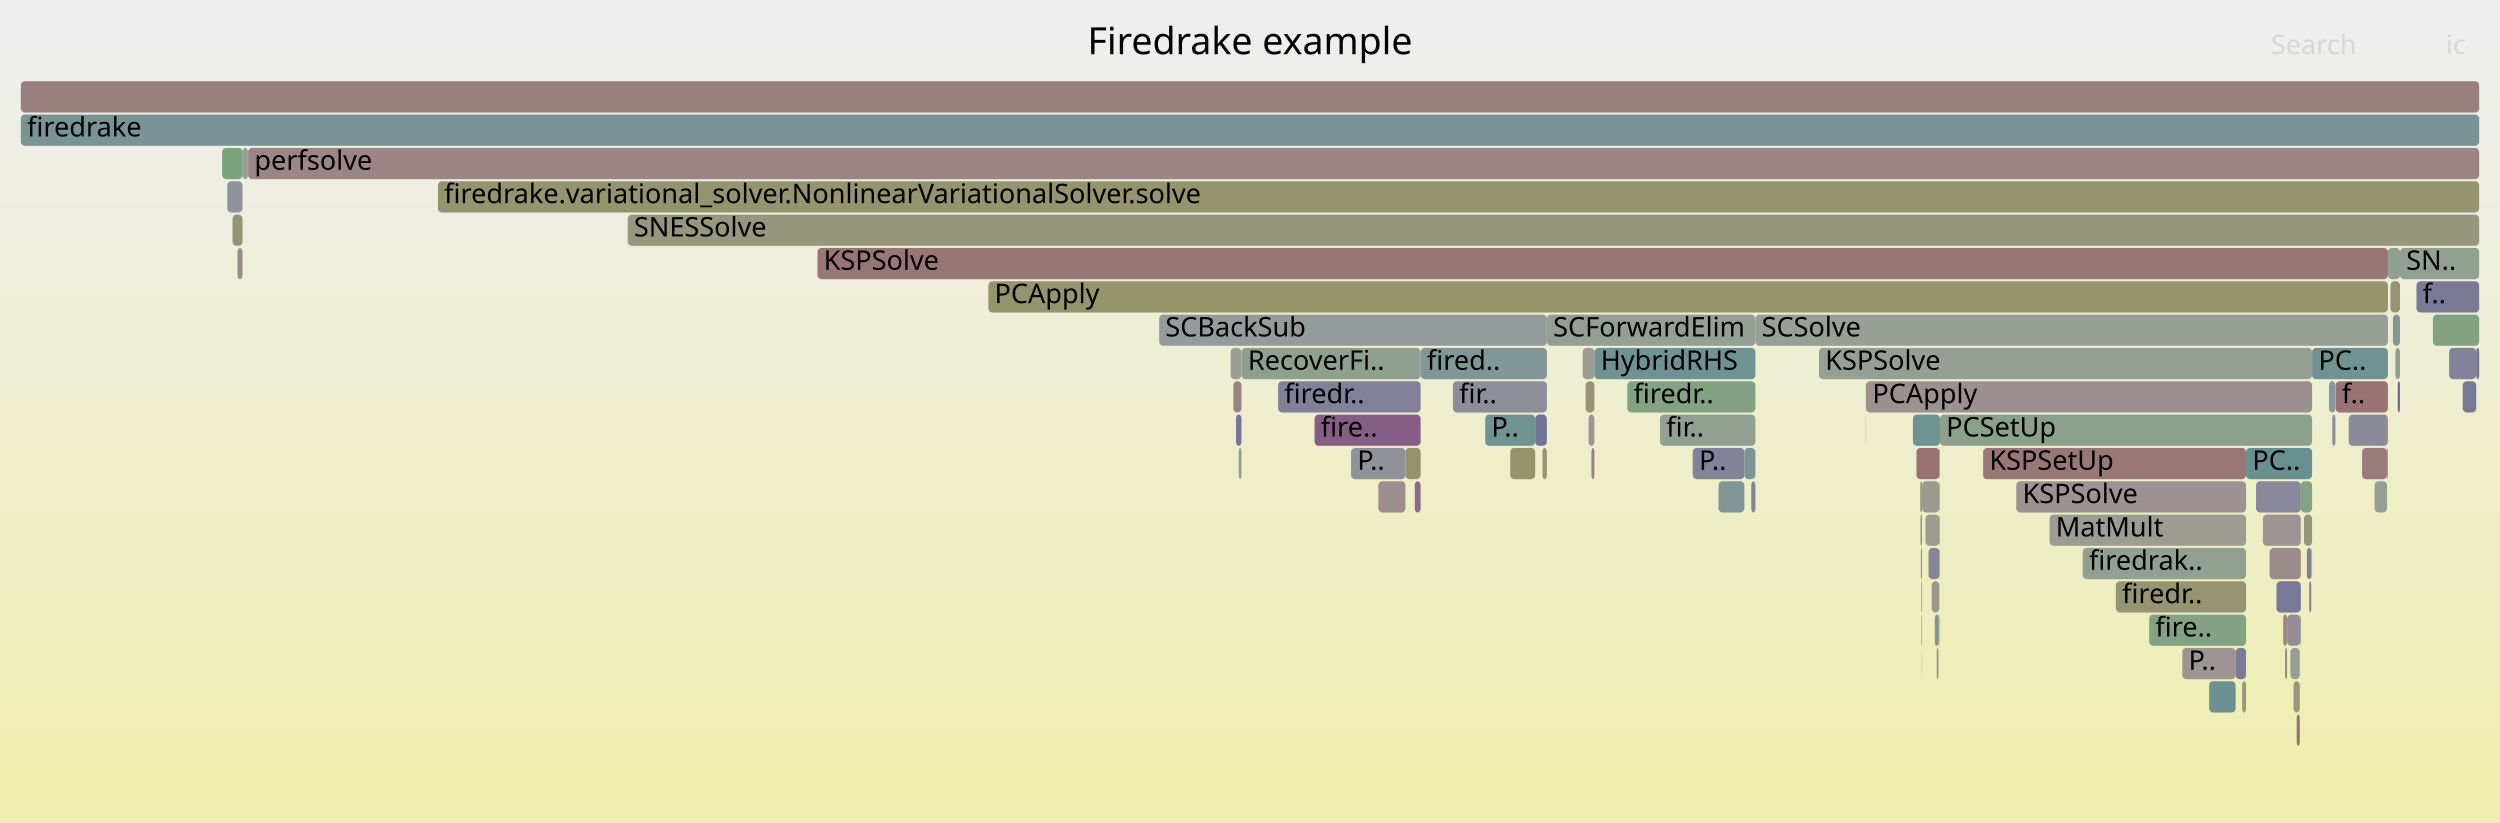
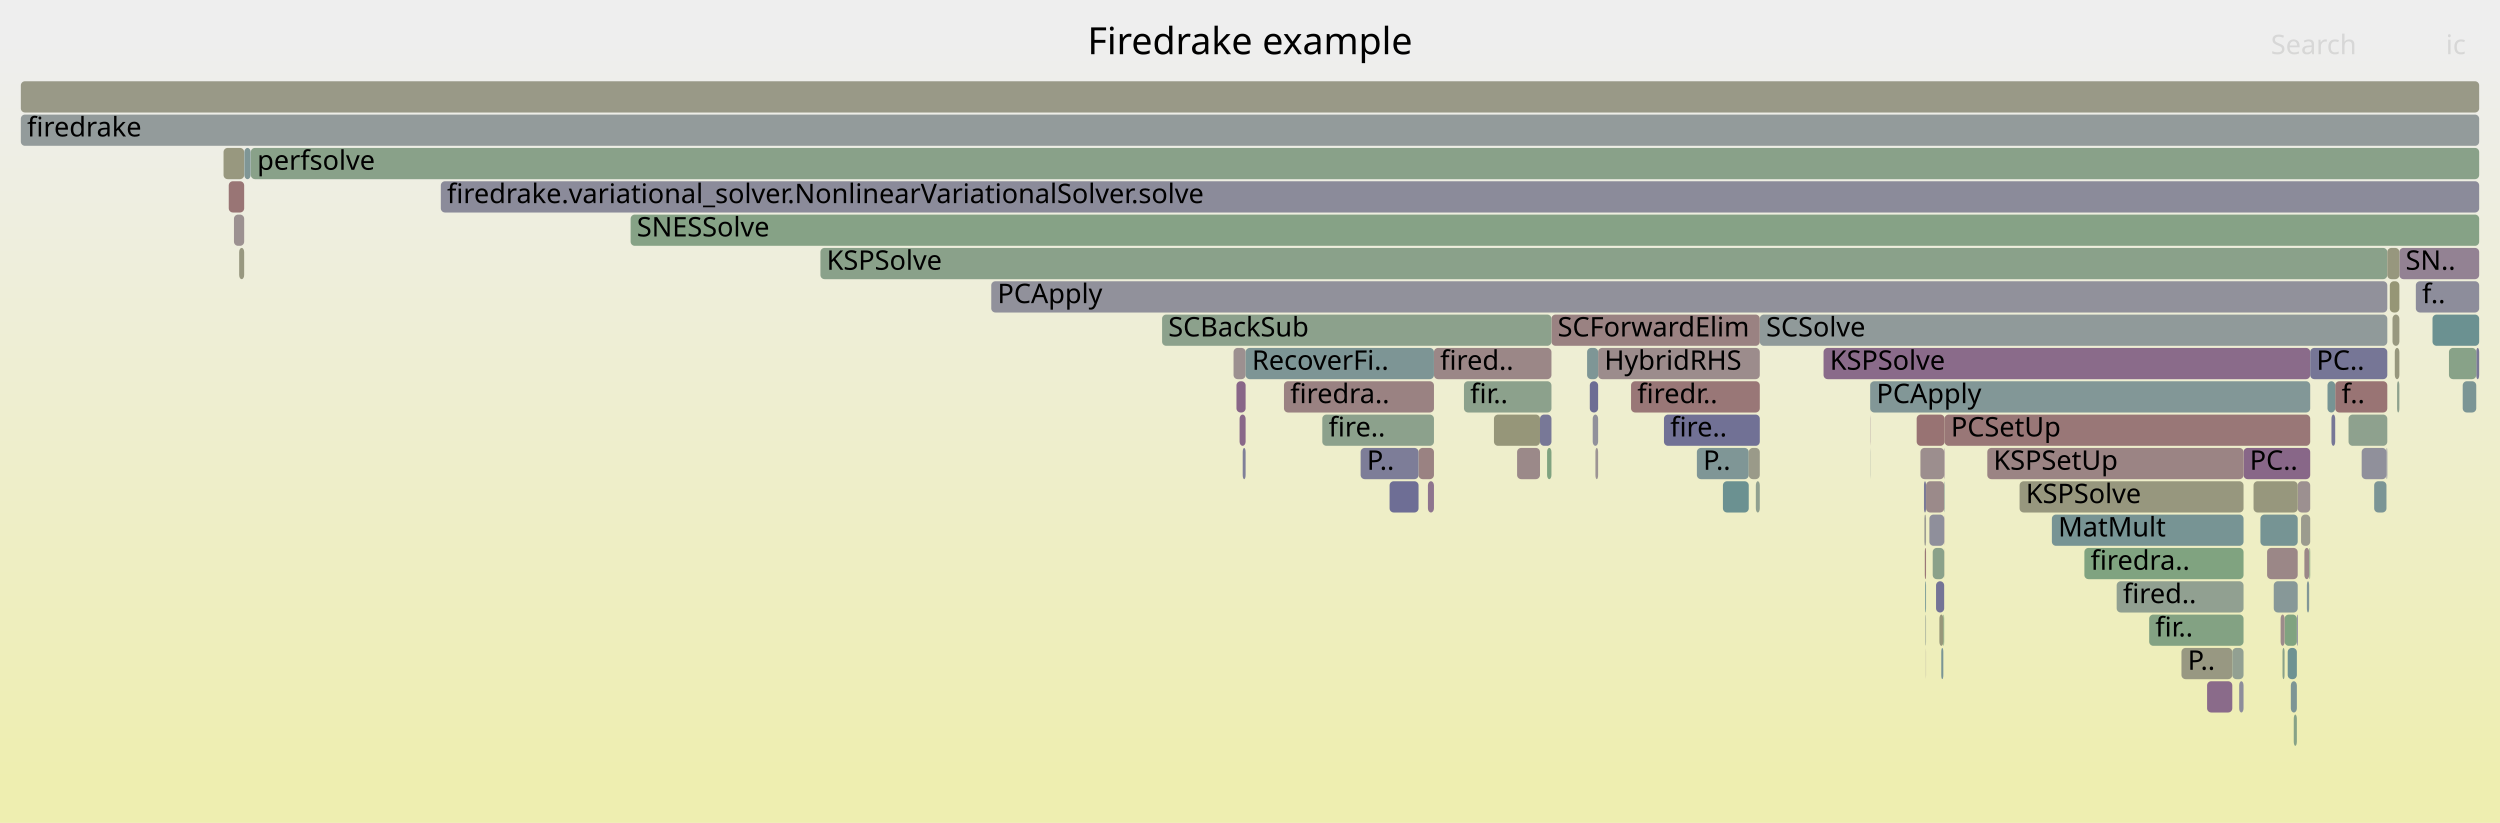
<svg xmlns="http://www.w3.org/2000/svg" version="1.1" width="1200" height="395" viewBox="0 0 1200 395">
  <defs>
    <linearGradient id="background" y1="0" y2="1" x1="0" x2="0">
      <stop stop-color="#eeeeee" offset="5%" />
      <stop stop-color="#eeeeb0" offset="95%" />
    </linearGradient>
  </defs>
  <style type="text/css">
	text { font-family:Verdana; font-size:13px; fill:rgb(0,0,0); }
	#search, #ignorecase { opacity:0.1; cursor:pointer; }
	#search:hover, #search.show, #ignorecase:hover, #ignorecase.show { opacity:1; }
	#subtitle { text-anchor:middle; font-color:rgb(160,160,160); }
	#title { text-anchor:middle; font-size:18px}
	#unzoom { cursor:pointer; }
	#frames &gt; *:hover { stroke:black; stroke-width:0.5; cursor:pointer; }
	.hide { display:none; }
	.parent { opacity:0.5; }
</style>
  <rect x="0.0" y="0" width="1200.0" height="395.0" fill="url(#background)" />
  <text id="title" x="600.00" y="26">Firedrake example</text>
  <text id="details" x="10.00" y="377"> </text>
  <text id="unzoom" x="10.00" y="26" class="hide">Reset Zoom</text>
  <text id="search" x="1090.00" y="26">Search</text>
  <text id="ignorecase" x="1174.00" y="26">ic</text>
  <text id="matched" x="1090.00" y="377"> </text>
  <g id="frames">
    <g>
-       <rect x="648.5" y="215" width="26.1" height="15.0" fill="rgb(145.363,145.363,155.554)" rx="2" ry="2" />
-       <text x="651.50" y="225.5">P..</text>
-     </g>
-     <g>
-       <rect x="1133.8" y="215" width="12.0" height="15.0" fill="rgb(153.419,122.882,122.882)" rx="2" ry="2" />
-       <text x="1136.83" y="225.5" />
-     </g>
-     <g>
-       <rect x="111.6" y="103" width="4.8" height="15.0" fill="rgb(149.14,149.14,115.061)" rx="2" ry="2" />
-       <text x="114.57" y="113.5" />
-     </g>
-     <g>
-       <rect x="931.0" y="263" width="0.2" height="15.0" fill="rgb(130.187,130.187,152.617)" rx="2" ry="2" />
-       <text x="934.04" y="273.5" />
-     </g>
-     <g>
-       <rect x="1175.6" y="167" width="13.0" height="15.0" fill="rgb(129.818,129.818,152.545)" rx="2" ry="2" />
-       <text x="1178.63" y="177.5" />
-     </g>
-     <g>
-       <rect x="922.0" y="263" width="0.6" height="15.0" fill="rgb(127.692,162.934,127.692)" rx="2" ry="2" />
-       <text x="924.99" y="273.5" />
-     </g>
-     <g>
-       <rect x="595.9" y="167" width="86.0" height="15.0" fill="rgb(142.186,160.574,142.186)" rx="2" ry="2" />
-       <text x="598.95" y="177.5">RecoverFi..</text>
-     </g>
-     <g>
-       <rect x="895.6" y="183" width="0.1" height="15.0" fill="rgb(152.005,152.005,128.95)" rx="2" ry="2" />
-       <text x="898.59" y="193.5" />
-     </g>
-     <g>
-       <rect x="1060.4" y="327" width="12.7" height="15.0" fill="rgb(106.909,144.754,144.754)" rx="2" ry="2" />
-       <text x="1063.36" y="337.5" />
-     </g>
-     <g>
-       <rect x="1146.2" y="119" width="5.8" height="15.0" fill="rgb(143.949,160.287,143.949)" rx="2" ry="2" />
-       <text x="1149.21" y="129.5" />
-     </g>
-     <g>
-       <rect x="106.6" y="71" width="9.9" height="15.0" fill="rgb(123.607,163.599,123.607)" rx="2" ry="2" />
-       <text x="109.58" y="81.5" />
-     </g>
-     <g>
-       <rect x="1047.5" y="311" width="25.6" height="15.0" fill="rgb(156.718,148.172,148.172)" rx="2" ry="2" />
-       <text x="1050.50" y="321.5">P..</text>
-     </g>
-     <g>
-       <rect x="918.2" y="199" width="13.0" height="15.0" fill="rgb(110.92,145.794,145.794)" rx="2" ry="2" />
-       <text x="921.20" y="209.5" />
-     </g>
-     <g>
-       <rect x="697.4" y="183" width="45.1" height="15.0" fill="rgb(141.705,141.705,154.846)" rx="2" ry="2" />
-       <text x="700.40" y="193.5">fir..</text>
-     </g>
-     <g>
-       <rect x="1188.6" y="167" width="1.4" height="15.0" fill="rgb(114.812,114.812,149.641)" rx="2" ry="2" />
+       <rect x="933.3" y="263" width="0.1" height="15.0" fill="rgb(153.209,153.209,134.784)" rx="2" ry="2" />
+       <text x="936.31" y="273.5" />
+     </g>
+     <g>
+       <rect x="595.0" y="199" width="2.9" height="15.0" fill="rgb(136.877,103.872,136.877)" rx="2" ry="2" />
+       <text x="598.01" y="209.5" />
+     </g>
+     <g>
+       <rect x="767.1" y="167" width="77.6" height="15.0" fill="rgb(155.642,139.922,139.922)" rx="2" ry="2" />
+       <text x="770.10" y="177.5">HybridRHS</text>
+     </g>
+     <g>
+       <rect x="114.8" y="119" width="2.4" height="15.0" fill="rgb(151.748,151.748,127.704)" rx="2" ry="2" />
+       <text x="117.79" y="129.5" />
+     </g>
+     <g>
+       <rect x="393.8" y="119" width="752.1" height="15.0" fill="rgb(138.114,161.237,138.114)" rx="2" ry="2" />
+       <text x="396.79" y="129.5">KSPSolve</text>
+     </g>
+     <g>
+       <rect x="765.8" y="215" width="1.3" height="15.0" fill="rgb(156.712,148.126,148.126)" rx="2" ry="2" />
+       <text x="768.78" y="225.5" />
+     </g>
+     <g>
+       <rect x="1106.1" y="263" width="2.3" height="15.0" fill="rgb(155.134,136.025,136.025)" rx="2" ry="2" />
+       <text x="1109.13" y="273.5" />
+     </g>
+     <g>
+       <rect x="1096.6" y="295" width="5.9" height="15.0" fill="rgb(127.782,162.919,127.782)" rx="2" ry="2" />
+       <text x="1099.60" y="305.5" />
+     </g>
+     <g>
+       <rect x="1076.9" y="215" width="32.0" height="15.0" fill="rgb(136.353,102.531,136.353)" rx="2" ry="2" />
+       <text x="1079.86" y="225.5">PC..</text>
+     </g>
+     <g>
+       <rect x="933.4" y="199" width="175.5" height="15.0" fill="rgb(152.928,119.115,119.115)" rx="2" ry="2" />
+       <text x="936.44" y="209.5">PCSetUp</text>
+     </g>
+     <g>
+       <rect x="1151.7" y="119" width="38.3" height="15.0" fill="rgb(146.889,129.527,146.889)" rx="2" ry="2" />
+       <text x="1154.68" y="129.5">SN..</text>
+     </g>
+     <g>
+       <rect x="897.6" y="199" width="0.1" height="15.0" fill="rgb(136.748,103.541,136.748)" rx="2" ry="2" />
+       <text x="900.59" y="209.5" />
+     </g>
+     <g>
+       <rect x="897.6" y="183" width="0.1" height="15.0" fill="rgb(130.127,162.537,130.127)" rx="2" ry="2" />
+       <text x="900.57" y="193.5" />
+     </g>
+     <g>
+       <rect x="592.1" y="167" width="5.8" height="15.0" fill="rgb(156.208,144.263,144.263)" rx="2" ry="2" />
+       <text x="595.06" y="177.5" />
+     </g>
+     <g>
+       <rect x="842.8" y="231" width="1.9" height="15.0" fill="rgb(144.144,160.256,144.144)" rx="2" ry="2" />
+       <text x="845.79" y="241.5" />
+     </g>
+     <g>
+       <rect x="1102.5" y="295" width="0.4" height="15.0" fill="rgb(120.43,120.43,150.728)" rx="2" ry="2" />
+       <text x="1105.53" y="305.5" />
+     </g>
+     <g>
+       <rect x="1148.4" y="151" width="3.3" height="15.0" fill="rgb(151.567,151.567,126.823)" rx="2" ry="2" />
+       <text x="1151.36" y="161.5" />
+     </g>
+     <g>
+       <rect x="933.3" y="247" width="0.1" height="15.0" fill="rgb(138.048,106.872,138.048)" rx="2" ry="2" />
+       <text x="936.28" y="257.5" />
+     </g>
+     <g>
+       <rect x="924.1" y="279" width="0.4" height="15.0" fill="rgb(109.192,145.346,145.346)" rx="2" ry="2" />
+       <text x="927.05" y="289.5" />
+     </g>
+     <g>
+       <rect x="596.5" y="215" width="1.4" height="15.0" fill="rgb(126.572,126.572,151.917)" rx="2" ry="2" />
+       <text x="599.48" y="225.5" />
+     </g>
+     <g>
+       <rect x="1031.6" y="295" width="45.3" height="15.0" fill="rgb(131.175,162.367,131.175)" rx="2" ry="2" />
+       <text x="1034.56" y="305.5">fir..</text>
+     </g>
+     <g>
+       <rect x="1159.6" y="135" width="30.4" height="15.0" fill="rgb(141.235,141.235,154.755)" rx="2" ry="2" />
+       <text x="1162.62" y="145.5">f..</text>
+     </g>
+     <g>
+       <rect x="875.3" y="167" width="233.6" height="15.0" fill="rgb(137.935,106.583,137.935)" rx="2" ry="2" />
+       <text x="878.30" y="177.5">KSPSolve</text>
+     </g>
+     <g>
+       <rect x="634.7" y="199" width="53.6" height="15.0" fill="rgb(140.347,160.874,140.347)" rx="2" ry="2" />
+       <text x="637.72" y="209.5">fire..</text>
+     </g>
+     <g>
+       <rect x="211.6" y="87" width="978.4" height="15.0" fill="rgb(138.942,138.942,154.311)" rx="2" ry="2" />
+       <text x="214.56" y="97.5">firedrake.variational_solver.NonlinearVariationalSolver.solve</text>
+     </g>
+     <g>
+       <rect x="932.8" y="295" width="0.4" height="15.0" fill="rgb(124.105,163.518,124.105)" rx="2" ry="2" />
+       <text x="935.80" y="305.5" />
+     </g>
+     <g>
+       <rect x="827.0" y="231" width="12.4" height="15.0" fill="rgb(106.855,144.74,144.74)" rx="2" ry="2" />
+       <text x="830.00" y="241.5" />
+     </g>
+     <g>
+       <rect x="1108.9" y="167" width="37.0" height="15.0" fill="rgb(118.473,118.473,150.35)" rx="2" ry="2" />
+       <text x="1111.90" y="177.5">PC..</text>
+     </g>
+     <g>
+       <rect x="1000.5" y="263" width="76.4" height="15.0" fill="rgb(127.639,162.942,127.639)" rx="2" ry="2" />
+       <text x="1003.48" y="273.5">firedra..</text>
+     </g>
+     <g>
+       <rect x="717.1" y="199" width="22.1" height="15.0" fill="rgb(150.336,150.336,120.861)" rx="2" ry="2" />
+       <text x="720.12" y="209.5" />
+     </g>
+     <g>
+       <rect x="923.5" y="231" width="1.0" height="15.0" fill="rgb(121.821,121.821,150.998)" rx="2" ry="2" />
+       <text x="926.55" y="241.5" />
+     </g>
+     <g>
+       <rect x="1145.9" y="119" width="5.8" height="15.0" fill="rgb(151.359,151.359,125.817)" rx="2" ry="2" />
+       <text x="1148.95" y="129.5" />
+     </g>
+     <g>
+       <rect x="744.7" y="151" width="100.0" height="15.0" fill="rgb(154.369,130.16,130.16)" rx="2" ry="2" />
+       <text x="747.65" y="161.5">SCForwardElim</text>
+     </g>
+     <g>
+       <rect x="926.1" y="247" width="7.1" height="15.0" fill="rgb(142.855,142.855,155.069)" rx="2" ry="2" />
+       <text x="929.15" y="257.5" />
+     </g>
+     <g>
+       <rect x="112.3" y="103" width="4.9" height="15.0" fill="rgb(156.259,144.656,144.656)" rx="2" ry="2" />
+       <text x="115.33" y="113.5" />
+     </g>
+     <g>
+       <rect x="929.3" y="279" width="3.9" height="15.0" fill="rgb(116.351,116.351,149.939)" rx="2" ry="2" />
+       <text x="932.31" y="289.5" />
+     </g>
+     <g>
+       <rect x="120.4" y="71" width="1069.6" height="15.0" fill="rgb(136.654,161.475,136.654)" rx="2" ry="2" />
+       <text x="123.45" y="81.5">perfsolve</text>
+     </g>
+     <g>
+       <rect x="667.0" y="231" width="13.9" height="15.0" fill="rgb(109.622,109.622,148.637)" rx="2" ry="2" />
+       <text x="670.03" y="241.5" />
+     </g>
+     <g>
+       <rect x="1059.4" y="327" width="12.1" height="15.0" fill="rgb(138.074,106.94,138.074)" rx="2" ry="2" />
+       <text x="1062.38" y="337.5" />
+     </g>
+     <g>
+       <rect x="1099.6" y="327" width="2.9" height="15.0" fill="rgb(124.538,149.325,149.325)" rx="2" ry="2" />
+       <text x="1102.57" y="337.5" />
+     </g>
+     <g>
+       <rect x="984.9" y="247" width="92.0" height="15.0" fill="rgb(118.941,147.874,147.874)" rx="2" ry="2" />
+       <text x="987.94" y="257.5">MatMult</text>
+     </g>
+     <g>
+       <rect x="1102.9" y="231" width="6.0" height="15.0" fill="rgb(156.128,143.647,143.647)" rx="2" ry="2" />
+       <text x="1105.90" y="241.5" />
+     </g>
+     <g>
+       <rect x="1047.1" y="311" width="24.4" height="15.0" fill="rgb(152.252,152.252,130.144)" rx="2" ry="2" />
+       <text x="1050.09" y="321.5">P..</text>
+     </g>
+     <g>
+       <rect x="931.8" y="311" width="1.0" height="15.0" fill="rgb(122.22,148.724,148.724)" rx="2" ry="2" />
+       <text x="934.85" y="321.5" />
+     </g>
+     <g>
+       <rect x="1016.0" y="279" width="60.9" height="15.0" fill="rgb(145.1,160.1,145.1)" rx="2" ry="2" />
+       <text x="1019.02" y="289.5">fired..</text>
+     </g>
+     <g>
+       <rect x="1074.8" y="327" width="2.1" height="15.0" fill="rgb(140.897,140.897,154.69)" rx="2" ry="2" />
+       <text x="1077.83" y="337.5" />
+     </g>
+     <g>
+       <rect x="1119.1" y="199" width="1.8" height="15.0" fill="rgb(118.584,118.584,150.371)" rx="2" ry="2" />
+       <text x="1122.05" y="209.5" />
+     </g>
+     <g>
+       <rect x="10.0" y="39" width="1180.0" height="15.0" fill="rgb(153.296,153.296,135.206)" rx="2" ry="2" />
+       <text x="13.00" y="49.5" />
+     </g>
+     <g>
+       <rect x="1081.7" y="231" width="21.2" height="15.0" fill="rgb(151.102,151.102,124.571)" rx="2" ry="2" />
+       <text x="1084.73" y="241.5" />
+     </g>
+     <g>
+       <rect x="1139.6" y="231" width="5.9" height="15.0" fill="rgb(122.62,148.828,148.828)" rx="2" ry="2" />
+       <text x="1142.57" y="241.5" />
+     </g>
+     <g>
+       <rect x="923.9" y="263" width="0.6" height="15.0" fill="rgb(152.94,119.206,119.206)" rx="2" ry="2" />
+       <text x="926.89" y="273.5" />
+     </g>
+     <g>
+       <rect x="728.2" y="215" width="11.0" height="15.0" fill="rgb(155.293,137.25,137.25)" rx="2" ry="2" />
+       <text x="731.16" y="225.5" />
+     </g>
+     <g>
+       <rect x="302.7" y="103" width="887.3" height="15.0" fill="rgb(134.07,161.896,134.07)" rx="2" ry="2" />
+       <text x="305.68" y="113.5">SNESSolve</text>
+     </g>
+     <g>
+       <rect x="742.6" y="215" width="2.1" height="15.0" fill="rgb(127.616,162.946,127.616)" rx="2" ry="2" />
+       <text x="745.57" y="225.5" />
+     </g>
+     <g>
+       <rect x="1108.5" y="263" width="0.4" height="15.0" fill="rgb(129.999,162.558,129.999)" rx="2" ry="2" />
+       <text x="1111.51" y="273.5" />
+     </g>
+     <g>
+       <rect x="924.2" y="295" width="0.3" height="15.0" fill="rgb(147.909,159.643,147.909)" rx="2" ry="2" />
+       <text x="927.22" y="305.5" />
+     </g>
+     <g>
+       <rect x="897.7" y="183" width="211.2" height="15.0" fill="rgb(130.177,150.787,150.787)" rx="2" ry="2" />
+       <text x="900.72" y="193.5">PCApply</text>
+     </g>
+     <g>
+       <rect x="1120.9" y="183" width="25.0" height="15.0" fill="rgb(152.505,115.873,115.873)" rx="2" ry="2" />
+       <text x="1123.95" y="193.5">f..</text>
+     </g>
+     <g>
+       <rect x="969.4" y="231" width="107.5" height="15.0" fill="rgb(151.354,151.354,125.794)" rx="2" ry="2" />
+       <text x="972.40" y="241.5">KSPSolve</text>
+     </g>
+     <g>
+       <rect x="933.2" y="215" width="0.2" height="15.0" fill="rgb(142.063,117.16,142.063)" rx="2" ry="2" />
+       <text x="936.21" y="225.5" />
+     </g>
+     <g>
+       <rect x="1104.5" y="247" width="4.4" height="15.0" fill="rgb(154.672,154.672,141.87)" rx="2" ry="2" />
+       <text x="1107.52" y="257.5" />
+     </g>
+     <g>
+       <rect x="616.3" y="183" width="72.0" height="15.0" fill="rgb(154.371,130.178,130.178)" rx="2" ry="2" />
+       <text x="619.33" y="193.5">firedra..</text>
+     </g>
+     <g>
+       <rect x="680.9" y="215" width="7.4" height="15.0" fill="rgb(154.367,130.15,130.15)" rx="2" ry="2" />
+       <text x="683.92" y="225.5" />
+     </g>
+     <g>
+       <rect x="930.9" y="295" width="1.9" height="15.0" fill="rgb(150.63,150.63,122.285)" rx="2" ry="2" />
+       <text x="933.89" y="305.5" />
+     </g>
+     <g>
+       <rect x="927.7" y="263" width="5.5" height="15.0" fill="rgb(137.587,161.323,137.587)" rx="2" ry="2" />
+       <text x="930.73" y="273.5" />
+     </g>
+     <g>
+       <rect x="764.5" y="199" width="2.6" height="15.0" fill="rgb(144.905,144.905,155.465)" rx="2" ry="2" />
+       <text x="767.46" y="209.5" />
+     </g>
+     <g>
+       <rect x="761.8" y="167" width="5.3" height="15.0" fill="rgb(125.525,149.581,149.581)" rx="2" ry="2" />
+       <text x="764.80" y="177.5" />
+     </g>
+     <g>
+       <rect x="897.6" y="215" width="0.1" height="15.0" fill="rgb(142.743,154.044,154.044)" rx="2" ry="2" />
+       <text x="900.62" y="225.5" />
+     </g>
+     <g>
+       <rect x="1117.2" y="183" width="3.7" height="15.0" fill="rgb(119.327,147.974,147.974)" rx="2" ry="2" />
+       <text x="1120.18" y="193.5" />
+     </g>
+     <g>
+       <rect x="1095.6" y="311" width="1.0" height="15.0" fill="rgb(137.009,161.417,137.009)" rx="2" ry="2" />
+       <text x="1098.63" y="321.5" />
+     </g>
+     <g>
+       <rect x="924.5" y="231" width="8.7" height="15.0" fill="rgb(155.445,138.411,138.411)" rx="2" ry="2" />
+       <text x="927.54" y="241.5" />
+     </g>
+     <g>
+       <rect x="688.3" y="167" width="56.4" height="15.0" fill="rgb(154.955,134.659,134.659)" rx="2" ry="2" />
+       <text x="691.28" y="177.5">fired..</text>
+     </g>
+     <g>
+       <rect x="685.4" y="231" width="2.9" height="15.0" fill="rgb(141.966,116.912,141.966)" rx="2" ry="2" />
+       <text x="688.40" y="241.5" />
+     </g>
+     <g>
+       <rect x="920.0" y="199" width="13.4" height="15.0" fill="rgb(152.423,115.243,115.243)" rx="2" ry="2" />
+       <text x="922.96" y="209.5" />
+     </g>
+     <g>
+       <rect x="1167.6" y="151" width="22.4" height="15.0" fill="rgb(107.403,144.882,144.882)" rx="2" ry="2" />
+       <text x="1170.57" y="161.5" />
+     </g>
+     <g>
+       <rect x="1085.0" y="247" width="17.9" height="15.0" fill="rgb(117.837,147.587,147.587)" rx="2" ry="2" />
+       <text x="1087.98" y="257.5" />
+     </g>
+     <g>
+       <rect x="739.2" y="199" width="5.5" height="15.0" fill="rgb(119.578,119.578,150.563)" rx="2" ry="2" />
+       <text x="742.18" y="209.5" />
+     </g>
+     <g>
+       <rect x="107.3" y="71" width="9.9" height="15.0" fill="rgb(151.631,151.631,127.136)" rx="2" ry="2" />
+       <text x="110.32" y="81.5" />
+     </g>
+     <g>
+       <rect x="923.7" y="247" width="0.8" height="15.0" fill="rgb(155.786,155.786,147.273)" rx="2" ry="2" />
+       <text x="926.72" y="257.5" />
+     </g>
+     <g>
+       <rect x="1133.6" y="215" width="11.9" height="15.0" fill="rgb(143.506,143.506,155.195)" rx="2" ry="2" />
+       <text x="1136.65" y="225.5" />
+     </g>
+     <g>
+       <rect x="814.5" y="215" width="24.9" height="15.0" fill="rgb(126.712,149.888,149.888)" rx="2" ry="2" />
+       <text x="817.53" y="225.5">P..</text>
+     </g>
+     <g>
+       <rect x="1071.5" y="311" width="5.4" height="15.0" fill="rgb(145.765,159.992,145.765)" rx="2" ry="2" />
+       <text x="1074.50" y="321.5" />
+     </g>
+     <g>
+       <rect x="1088.2" y="263" width="14.7" height="15.0" fill="rgb(154.997,134.974,134.974)" rx="2" ry="2" />
+       <text x="1091.22" y="273.5" />
+     </g>
+     <g>
+       <rect x="1145.5" y="215" width="0.4" height="15.0" fill="rgb(140.557,140.557,154.624)" rx="2" ry="2" />
+       <text x="1148.49" y="225.5" />
+     </g>
+     <g>
+       <rect x="798.7" y="199" width="46.0" height="15.0" fill="rgb(113.365,113.365,149.361)" rx="2" ry="2" />
+       <text x="801.72" y="209.5">fire..</text>
+     </g>
+     <g>
+       <rect x="597.9" y="167" width="90.4" height="15.0" fill="rgb(125.129,149.478,149.478)" rx="2" ry="2" />
+       <text x="600.95" y="177.5">RecoverFi..</text>
+     </g>
+     <g>
+       <rect x="953.9" y="215" width="123.0" height="15.0" fill="rgb(154.601,131.943,131.943)" rx="2" ry="2" />
+       <text x="956.86" y="225.5">KSPSetUp</text>
+     </g>
+     <g>
+       <rect x="702.7" y="183" width="42.0" height="15.0" fill="rgb(139.854,160.954,139.854)" rx="2" ry="2" />
+       <text x="705.70" y="193.5">fir..</text>
+     </g>
+     <g>
+       <rect x="1188.6" y="167" width="1.4" height="15.0" fill="rgb(120.975,120.975,150.834)" rx="2" ry="2" />
      <text x="1191.61" y="177.5" />
    </g>
    <g>
-       <rect x="1082.9" y="231" width="21.5" height="15.0" fill="rgb(136.303,136.303,153.801)" rx="2" ry="2" />
-       <text x="1085.88" y="241.5" />
-     </g>
-     <g>
-       <rect x="679.1" y="231" width="2.8" height="15.0" fill="rgb(137.692,105.96,137.692)" rx="2" ry="2" />
-       <text x="682.08" y="241.5" />
-     </g>
-     <g>
-       <rect x="1073.1" y="311" width="5.0" height="15.0" fill="rgb(123.445,123.445,151.312)" rx="2" ry="2" />
-       <text x="1076.06" y="321.5" />
-     </g>
-     <g>
-       <rect x="1076.2" y="327" width="1.9" height="15.0" fill="rgb(150.975,150.975,123.955)" rx="2" ry="2" />
-       <text x="1079.21" y="337.5" />
-     </g>
-     <g>
-       <rect x="301.3" y="103" width="888.7" height="15.0" fill="rgb(151.212,151.212,125.106)" rx="2" ry="2" />
-       <text x="304.27" y="113.5">SNESSolve</text>
-     </g>
-     <g>
-       <rect x="928.7" y="295" width="1.8" height="15.0" fill="rgb(121.759,148.604,148.604)" rx="2" ry="2" />
-       <text x="931.73" y="305.5" />
-     </g>
-     <g>
-       <rect x="921.7" y="231" width="0.9" height="15.0" fill="rgb(153.215,153.215,134.812)" rx="2" ry="2" />
-       <text x="924.66" y="241.5" />
-     </g>
-     <g>
-       <rect x="919.9" y="215" width="11.0" height="15.0" fill="rgb(152.13,113,113)" rx="2" ry="2" />
-       <text x="922.95" y="225.5" />
-     </g>
-     <g>
-       <rect x="742.5" y="151" width="100.1" height="15.0" fill="rgb(147.715,159.674,147.715)" rx="2" ry="2" />
-       <text x="745.51" y="161.5">SCForwardElim</text>
-     </g>
-     <g>
-       <rect x="1150.9" y="183" width="1.1" height="15.0" fill="rgb(109.735,109.735,148.658)" rx="2" ry="2" />
-       <text x="1153.87" y="193.5" />
-     </g>
-     <g>
-       <rect x="392.4" y="119" width="753.8" height="15.0" fill="rgb(152.824,118.314,118.314)" rx="2" ry="2" />
-       <text x="395.35" y="129.5">KSPSolve</text>
-     </g>
-     <g>
-       <rect x="1182.1" y="183" width="6.5" height="15.0" fill="rgb(120.337,120.337,150.71)" rx="2" ry="2" />
-       <text x="1185.13" y="193.5" />
-     </g>
-     <g>
-       <rect x="1095.9" y="295" width="1.9" height="15.0" fill="rgb(155.134,136.027,136.027)" rx="2" ry="2" />
-       <text x="1098.93" y="305.5" />
-     </g>
-     <g>
-       <rect x="590.7" y="167" width="5.2" height="15.0" fill="rgb(151.117,159.121,151.117)" rx="2" ry="2" />
-       <text x="593.69" y="177.5" />
-     </g>
-     <g>
-       <rect x="1121.1" y="183" width="25.1" height="15.0" fill="rgb(152.39,114.991,114.991)" rx="2" ry="2" />
-       <text x="1124.07" y="193.5">f..</text>
-     </g>
-     <g>
-       <rect x="1099.4" y="311" width="4.5" height="15.0" fill="rgb(144.599,160.182,144.599)" rx="2" ry="2" />
-       <text x="1102.36" y="321.5" />
-     </g>
-     <g>
-       <rect x="1031.6" y="295" width="46.5" height="15.0" fill="rgb(130.752,162.436,130.752)" rx="2" ry="2" />
-       <text x="1034.57" y="305.5">fire..</text>
-     </g>
-     <g>
-       <rect x="840.6" y="231" width="2.0" height="15.0" fill="rgb(131.996,131.996,152.967)" rx="2" ry="2" />
-       <text x="843.65" y="241.5" />
-     </g>
-     <g>
-       <rect x="1119.5" y="199" width="1.5" height="15.0" fill="rgb(140.211,140.211,154.557)" rx="2" ry="2" />
-       <text x="1122.46" y="209.5" />
-     </g>
-     <g>
-       <rect x="924.2" y="247" width="6.7" height="15.0" fill="rgb(154.705,154.705,142.031)" rx="2" ry="2" />
-       <text x="927.18" y="257.5" />
-     </g>
-     <g>
-       <rect x="661.6" y="231" width="13.0" height="15.0" fill="rgb(155.906,141.946,141.946)" rx="2" ry="2" />
-       <text x="664.59" y="241.5" />
-     </g>
-     <g>
-       <rect x="1092.7" y="279" width="11.7" height="15.0" fill="rgb(120.484,120.484,150.739)" rx="2" ry="2" />
-       <text x="1095.68" y="289.5" />
-     </g>
-     <g>
-       <rect x="1104.4" y="231" width="5.4" height="15.0" fill="rgb(131.745,162.274,131.745)" rx="2" ry="2" />
-       <text x="1107.39" y="241.5" />
-     </g>
-     <g>
-       <rect x="119.1" y="71" width="1070.9" height="15.0" fill="rgb(154.736,132.977,132.977)" rx="2" ry="2" />
-       <text x="122.11" y="81.5">perfsolve</text>
-     </g>
-     <g>
-       <rect x="967.8" y="231" width="110.3" height="15.0" fill="rgb(156.48,146.348,146.348)" rx="2" ry="2" />
-       <text x="970.82" y="241.5">KSPSolve</text>
-     </g>
-     <g>
-       <rect x="930.9" y="215" width="0.3" height="15.0" fill="rgb(141.497,160.687,141.497)" rx="2" ry="2" />
-       <text x="933.94" y="225.5" />
-     </g>
-     <g>
-       <rect x="927.2" y="279" width="3.7" height="15.0" fill="rgb(153.251,153.251,134.988)" rx="2" ry="2" />
-       <text x="930.21" y="289.5" />
-     </g>
-     <g>
-       <rect x="474.4" y="135" width="671.8" height="15.0" fill="rgb(147.862,147.862,108.868)" rx="2" ry="2" />
-       <text x="477.36" y="145.5">PCApply</text>
-     </g>
-     <g>
-       <rect x="922.3" y="295" width="0.3" height="15.0" fill="rgb(132.888,151.489,151.489)" rx="2" ry="2" />
-       <text x="925.32" y="305.5" />
-     </g>
-     <g>
-       <rect x="593.3" y="199" width="2.6" height="15.0" fill="rgb(116.075,116.075,149.885)" rx="2" ry="2" />
-       <text x="596.33" y="209.5" />
-     </g>
-     <g>
-       <rect x="114.0" y="119" width="2.4" height="15.0" fill="rgb(155.101,135.772,135.772)" rx="2" ry="2" />
-       <text x="117.00" y="129.5" />
-     </g>
-     <g>
-       <rect x="796.8" y="199" width="45.8" height="15.0" fill="rgb(145.293,160.069,145.293)" rx="2" ry="2" />
-       <text x="799.82" y="209.5">fir..</text>
-     </g>
-     <g>
-       <rect x="930.5" y="295" width="0.4" height="15.0" fill="rgb(153.273,121.756,121.756)" rx="2" ry="2" />
-       <text x="933.54" y="305.5" />
-     </g>
-     <g>
-       <rect x="931.0" y="247" width="0.2" height="15.0" fill="rgb(153.341,122.281,122.281)" rx="2" ry="2" />
-       <text x="934.00" y="257.5" />
-     </g>
-     <g>
-       <rect x="10.0" y="39" width="1180.0" height="15.0" fill="rgb(154.018,127.473,127.473)" rx="2" ry="2" />
-       <text x="13.00" y="49.5" />
-     </g>
-     <g>
-       <rect x="556.4" y="151" width="186.1" height="15.0" fill="rgb(147.094,155.172,155.172)" rx="2" ry="2" />
-       <text x="559.37" y="161.5">SCBackSub</text>
-     </g>
-     <g>
-       <rect x="922.5" y="311" width="0.1" height="15.0" fill="rgb(147.095,155.173,155.173)" rx="2" ry="2" />
-       <text x="925.48" y="321.5" />
-     </g>
-     <g>
-       <rect x="842.6" y="151" width="303.6" height="15.0" fill="rgb(150.68,159.192,150.68)" rx="2" ry="2" />
-       <text x="845.57" y="161.5">SCSolve</text>
-     </g>
-     <g>
-       <rect x="812.5" y="215" width="24.8" height="15.0" fill="rgb(129.877,129.877,152.557)" rx="2" ry="2" />
-       <text x="815.55" y="225.5">P..</text>
-     </g>
-     <g>
-       <rect x="631.0" y="199" width="50.9" height="15.0" fill="rgb(133.057,94.084,133.057)" rx="2" ry="2" />
-       <text x="633.98" y="209.5">fire..</text>
-     </g>
-     <g>
-       <rect x="761.1" y="183" width="4.2" height="15.0" fill="rgb(149.143,149.143,115.08)" rx="2" ry="2" />
-       <text x="764.09" y="193.5" />
-     </g>
-     <g>
-       <rect x="1167.8" y="151" width="22.2" height="15.0" fill="rgb(129.592,162.624,129.592)" rx="2" ry="2" />
-       <text x="1170.75" y="161.5" />
-     </g>
-     <g>
-       <rect x="781.1" y="183" width="61.5" height="15.0" fill="rgb(130.763,162.434,130.763)" rx="2" ry="2" />
-       <text x="784.08" y="193.5">firedr..</text>
-     </g>
-     <g>
-       <rect x="951.9" y="215" width="126.2" height="15.0" fill="rgb(152.925,119.093,119.093)" rx="2" ry="2" />
-       <text x="954.88" y="225.5">KSPSetUp</text>
-     </g>
-     <g>
-       <rect x="931.2" y="199" width="178.6" height="15.0" fill="rgb(138.62,161.155,138.62)" rx="2" ry="2" />
-       <text x="934.16" y="209.5">PCSetUp</text>
-     </g>
-     <g>
-       <rect x="1108.4" y="279" width="1.0" height="15.0" fill="rgb(130.241,130.241,152.627)" rx="2" ry="2" />
-       <text x="1111.37" y="289.5" />
-     </g>
-     <g>
-       <rect x="1105.9" y="247" width="3.9" height="15.0" fill="rgb(150.282,150.282,120.597)" rx="2" ry="2" />
-       <text x="1108.87" y="257.5" />
-     </g>
-     <g>
-       <rect x="1096.8" y="311" width="1.0" height="15.0" fill="rgb(155.331,137.54,137.54)" rx="2" ry="2" />
-       <text x="1099.85" y="321.5" />
-     </g>
-     <g>
-       <rect x="674.6" y="215" width="7.3" height="15.0" fill="rgb(147.687,147.687,108.022)" rx="2" ry="2" />
-       <text x="677.64" y="225.5" />
-     </g>
-     <g>
-       <rect x="1100.9" y="327" width="3.0" height="15.0" fill="rgb(150.586,150.586,122.07)" rx="2" ry="2" />
-       <text x="1103.88" y="337.5" />
-     </g>
-     <g>
-       <rect x="712.9" y="199" width="24.0" height="15.0" fill="rgb(111.478,145.939,145.939)" rx="2" ry="2" />
-       <text x="715.88" y="209.5">P..</text>
-     </g>
-     <g>
-       <rect x="1086.2" y="247" width="18.2" height="15.0" fill="rgb(156.639,147.566,147.566)" rx="2" ry="2" />
-       <text x="1089.16" y="257.5" />
-     </g>
-     <g>
-       <rect x="922.2" y="279" width="0.4" height="15.0" fill="rgb(147.144,159.767,147.144)" rx="2" ry="2" />
-       <text x="925.16" y="289.5" />
-     </g>
-     <g>
-       <rect x="895.7" y="183" width="214.1" height="15.0" fill="rgb(156.18,144.048,144.048)" rx="2" ry="2" />
-       <text x="898.74" y="193.5">PCApply</text>
-     </g>
-     <g>
-       <rect x="922.6" y="231" width="8.3" height="15.0" fill="rgb(154.406,154.406,140.583)" rx="2" ry="2" />
-       <text x="925.63" y="241.5" />
-     </g>
-     <g>
-       <rect x="1107.3" y="263" width="2.1" height="15.0" fill="rgb(127.34,127.34,152.066)" rx="2" ry="2" />
-       <text x="1110.34" y="273.5" />
-     </g>
-     <g>
-       <rect x="1104.0" y="295" width="0.4" height="15.0" fill="rgb(142.96,160.448,142.96)" rx="2" ry="2" />
-       <text x="1107.00" y="305.5" />
-     </g>
-     <g>
-       <rect x="109.1" y="87" width="7.3" height="15.0" fill="rgb(145.52,145.52,155.584)" rx="2" ry="2" />
-       <text x="112.08" y="97.5" />
-     </g>
-     <g>
-       <rect x="116.5" y="71" width="2.5" height="15.0" fill="rgb(147.133,159.769,147.133)" rx="2" ry="2" />
-       <text x="119.54" y="81.5" />
-     </g>
-     <g>
-       <rect x="736.9" y="199" width="5.6" height="15.0" fill="rgb(114.107,114.107,149.505)" rx="2" ry="2" />
-       <text x="739.90" y="209.5" />
-     </g>
-     <g>
-       <rect x="921.8" y="247" width="0.8" height="15.0" fill="rgb(151.089,151.089,124.507)" rx="2" ry="2" />
-       <text x="924.83" y="257.5" />
-     </g>
-     <g>
-       <rect x="762.5" y="199" width="2.8" height="15.0" fill="rgb(156.721,148.196,148.196)" rx="2" ry="2" />
-       <text x="765.52" y="209.5" />
-     </g>
-     <g>
-       <rect x="740.4" y="215" width="2.1" height="15.0" fill="rgb(149.168,149.168,115.198)" rx="2" ry="2" />
-       <text x="743.36" y="225.5" />
-     </g>
-     <g>
-       <rect x="592.0" y="183" width="3.9" height="15.0" fill="rgb(154.31,129.707,129.707)" rx="2" ry="2" />
-       <text x="595.01" y="193.5" />
-     </g>
-     <g>
-       <rect x="931.0" y="231" width="0.2" height="15.0" fill="rgb(156.426,145.932,145.932)" rx="2" ry="2" />
-       <text x="933.97" y="241.5" />
-     </g>
-     <g>
-       <rect x="1109.5" y="263" width="0.3" height="15.0" fill="rgb(155.953,142.305,142.305)" rx="2" ry="2" />
-       <text x="1112.47" y="273.5" />
-     </g>
-     <g>
-       <rect x="895.6" y="199" width="0.1" height="15.0" fill="rgb(131.2,131.2,152.813)" rx="2" ry="2" />
-       <text x="898.62" y="209.5" />
-     </g>
-     <g>
-       <rect x="837.3" y="215" width="5.3" height="15.0" fill="rgb(124.933,149.427,149.427)" rx="2" ry="2" />
-       <text x="840.30" y="225.5" />
-     </g>
-     <g>
-       <rect x="999.7" y="263" width="78.4" height="15.0" fill="rgb(146.496,159.873,146.496)" rx="2" ry="2" />
-       <text x="1002.70" y="273.5">firedrak..</text>
-     </g>
-     <g>
-       <rect x="1147.4" y="135" width="4.6" height="15.0" fill="rgb(149.074,149.074,114.741)" rx="2" ry="2" />
-       <text x="1150.40" y="145.5" />
-     </g>
-     <g>
-       <rect x="1089.4" y="263" width="15.0" height="15.0" fill="rgb(155.515,138.945,138.945)" rx="2" ry="2" />
-       <text x="1092.43" y="273.5" />
-     </g>
-     <g>
-       <rect x="1015.6" y="279" width="62.5" height="15.0" fill="rgb(149.371,149.371,116.183)" rx="2" ry="2" />
-       <text x="1018.63" y="289.5">firedr..</text>
-     </g>
-     <g>
-       <rect x="1097.8" y="295" width="6.2" height="15.0" fill="rgb(150.465,138.692,150.465)" rx="2" ry="2" />
-       <text x="1100.76" y="305.5" />
-     </g>
-     <g>
-       <rect x="1152.0" y="119" width="38.0" height="15.0" fill="rgb(146.421,159.885,146.421)" rx="2" ry="2" />
-       <text x="1154.98" y="129.5">SN..</text>
-     </g>
-     <g>
-       <rect x="983.8" y="247" width="94.3" height="15.0" fill="rgb(155.695,155.695,146.828)" rx="2" ry="2" />
-       <text x="986.76" y="257.5">MatMult</text>
-     </g>
-     <g>
-       <rect x="1139.8" y="231" width="6.0" height="15.0" fill="rgb(150.018,159.299,150.018)" rx="2" ry="2" />
-       <text x="1142.80" y="241.5" />
-     </g>
-     <g>
-       <rect x="1145.8" y="215" width="0.4" height="15.0" fill="rgb(131.166,151.043,151.043)" rx="2" ry="2" />
-       <text x="1148.78" y="225.5" />
-     </g>
-     <g>
-       <rect x="1078.1" y="215" width="31.7" height="15.0" fill="rgb(105.349,144.35,144.35)" rx="2" ry="2" />
-       <text x="1081.11" y="225.5">PC..</text>
-     </g>
-     <g>
-       <rect x="10.0" y="55" width="1180.0" height="15.0" fill="rgb(120.184,148.196,148.196)" rx="2" ry="2" />
+       <rect x="924.4" y="311" width="0.1" height="15.0" fill="rgb(156.621,147.431,147.431)" rx="2" ry="2" />
+       <text x="927.38" y="321.5" />
+     </g>
+     <g>
+       <rect x="475.8" y="135" width="670.1" height="15.0" fill="rgb(144.688,144.688,155.423)" rx="2" ry="2" />
+       <text x="478.78" y="145.5">PCApply</text>
+     </g>
+     <g>
+       <rect x="1149.5" y="167" width="2.2" height="15.0" fill="rgb(151.175,151.175,124.927)" rx="2" ry="2" />
+       <text x="1152.47" y="177.5" />
+     </g>
+     <g>
+       <rect x="1091.4" y="279" width="11.5" height="15.0" fill="rgb(134.536,151.917,151.917)" rx="2" ry="2" />
+       <text x="1094.44" y="289.5" />
+     </g>
+     <g>
+       <rect x="1175.5" y="167" width="13.1" height="15.0" fill="rgb(135.583,161.649,135.583)" rx="2" ry="2" />
+       <text x="1178.51" y="177.5" />
+     </g>
+     <g>
+       <rect x="1150.6" y="183" width="1.1" height="15.0" fill="rgb(142.47,160.528,142.47)" rx="2" ry="2" />
+       <text x="1153.57" y="193.5" />
+     </g>
+     <g>
+       <rect x="557.8" y="151" width="186.9" height="15.0" fill="rgb(140.074,160.918,140.074)" rx="2" ry="2" />
+       <text x="560.77" y="161.5">SCBackSub</text>
+     </g>
+     <g>
+       <rect x="1101.0" y="343" width="1.5" height="15.0" fill="rgb(134.852,161.768,134.852)" rx="2" ry="2" />
+       <text x="1104.01" y="353.5" />
+     </g>
+     <g>
+       <rect x="653.1" y="215" width="27.8" height="15.0" fill="rgb(125.448,125.448,151.7)" rx="2" ry="2" />
+       <text x="656.11" y="225.5">P..</text>
+     </g>
+     <g>
+       <rect x="109.8" y="87" width="7.4" height="15.0" fill="rgb(152.625,116.793,116.793)" rx="2" ry="2" />
+       <text x="112.83" y="97.5" />
+     </g>
+     <g>
+       <rect x="933.2" y="231" width="0.2" height="15.0" fill="rgb(114.805,146.801,146.801)" rx="2" ry="2" />
+       <text x="936.25" y="241.5" />
+     </g>
+     <g>
+       <rect x="1182.1" y="183" width="6.5" height="15.0" fill="rgb(122.707,148.85,148.85)" rx="2" ry="2" />
+       <text x="1185.07" y="193.5" />
+     </g>
+     <g>
+       <rect x="1107.3" y="279" width="1.1" height="15.0" fill="rgb(130.145,150.778,150.778)" rx="2" ry="2" />
+       <text x="1110.29" y="289.5" />
+     </g>
+     <g>
+       <rect x="763.1" y="183" width="4.0" height="15.0" fill="rgb(108.77,108.77,148.472)" rx="2" ry="2" />
+       <text x="766.13" y="193.5" />
+     </g>
+     <g>
+       <rect x="1147.1" y="135" width="4.6" height="15.0" fill="rgb(149.794,149.794,118.232)" rx="2" ry="2" />
+       <text x="1150.13" y="145.5" />
+     </g>
+     <g>
+       <rect x="839.4" y="215" width="5.3" height="15.0" fill="rgb(153.748,153.748,137.396)" rx="2" ry="2" />
+       <text x="842.45" y="225.5" />
+     </g>
+     <g>
+       <rect x="117.3" y="71" width="3.0" height="15.0" fill="rgb(126.682,149.881,149.881)" rx="2" ry="2" />
+       <text x="120.31" y="81.5" />
+     </g>
+     <g>
+       <rect x="593.5" y="183" width="4.4" height="15.0" fill="rgb(135.953,101.506,135.953)" rx="2" ry="2" />
+       <text x="596.54" y="193.5" />
+     </g>
+     <g>
+       <rect x="1098.1" y="311" width="4.4" height="15.0" fill="rgb(109.947,145.542,145.542)" rx="2" ry="2" />
+       <text x="1101.12" y="321.5" />
+     </g>
+     <g>
+       <rect x="782.9" y="183" width="61.8" height="15.0" fill="rgb(152.863,118.62,118.62)" rx="2" ry="2" />
+       <text x="785.91" y="193.5">firedr..</text>
+     </g>
+     <g>
+       <rect x="844.7" y="151" width="301.2" height="15.0" fill="rgb(144.178,154.416,154.416)" rx="2" ry="2" />
+       <text x="847.74" y="161.5">SCSolve</text>
+     </g>
+     <g>
+       <rect x="1094.7" y="295" width="1.9" height="15.0" fill="rgb(155.582,139.463,139.463)" rx="2" ry="2" />
+       <text x="1097.65" y="305.5" />
+     </g>
+     <g>
+       <rect x="10.0" y="55" width="1180.0" height="15.0" fill="rgb(147.1,155.174,155.174)" rx="2" ry="2" />
      <text x="13.00" y="65.5">firedrake</text>
    </g>
    <g>
-       <rect x="1149.8" y="167" width="2.2" height="15.0" fill="rgb(144.49,160.199,144.49)" rx="2" ry="2" />
-       <text x="1152.76" y="177.5" />
-     </g>
-     <g>
-       <rect x="873.1" y="167" width="236.7" height="15.0" fill="rgb(147.705,159.676,147.705)" rx="2" ry="2" />
-       <text x="876.10" y="177.5">KSPSolve</text>
-     </g>
-     <g>
-       <rect x="1159.9" y="135" width="30.1" height="15.0" fill="rgb(121.983,121.983,151.029)" rx="2" ry="2" />
-       <text x="1162.87" y="145.5">f..</text>
-     </g>
-     <g>
-       <rect x="1148.6" y="151" width="3.4" height="15.0" fill="rgb(129.849,150.702,150.702)" rx="2" ry="2" />
-       <text x="1151.65" y="161.5" />
-     </g>
-     <g>
-       <rect x="824.9" y="231" width="12.4" height="15.0" fill="rgb(127.659,150.134,150.134)" rx="2" ry="2" />
-       <text x="827.93" y="241.5" />
-     </g>
-     <g>
-       <rect x="763.9" y="215" width="1.4" height="15.0" fill="rgb(154.087,128.003,128.003)" rx="2" ry="2" />
-       <text x="766.93" y="225.5" />
-     </g>
-     <g>
-       <rect x="594.6" y="215" width="1.3" height="15.0" fill="rgb(141.485,160.688,141.485)" rx="2" ry="2" />
-       <text x="597.64" y="225.5" />
-     </g>
-     <g>
-       <rect x="759.7" y="167" width="5.6" height="15.0" fill="rgb(155.719,155.719,146.944)" rx="2" ry="2" />
-       <text x="762.67" y="177.5" />
-     </g>
-     <g>
-       <rect x="1127.4" y="199" width="18.8" height="15.0" fill="rgb(138.753,138.753,154.275)" rx="2" ry="2" />
-       <text x="1130.45" y="209.5" />
-     </g>
-     <g>
-       <rect x="681.9" y="167" width="60.6" height="15.0" fill="rgb(128.759,150.419,150.419)" rx="2" ry="2" />
-       <text x="684.93" y="177.5">fired..</text>
-     </g>
-     <g>
-       <rect x="724.9" y="215" width="12.0" height="15.0" fill="rgb(147.904,147.904,109.075)" rx="2" ry="2" />
-       <text x="727.90" y="225.5" />
-     </g>
-     <g>
-       <rect x="613.5" y="183" width="68.4" height="15.0" fill="rgb(128.2,128.2,152.232)" rx="2" ry="2" />
-       <text x="616.47" y="193.5">firedr..</text>
-     </g>
-     <g>
-       <rect x="210.2" y="87" width="979.8" height="15.0" fill="rgb(148.265,148.265,110.82)" rx="2" ry="2" />
-       <text x="213.19" y="97.5">firedrake.variational_solver.NonlinearVariationalSolver.solve</text>
-     </g>
-     <g>
-       <rect x="1109.8" y="167" width="36.4" height="15.0" fill="rgb(112.158,146.115,146.115)" rx="2" ry="2" />
-       <text x="1112.84" y="177.5">PC..</text>
-     </g>
-     <g>
-       <rect x="1117.9" y="183" width="3.1" height="15.0" fill="rgb(133.649,151.687,151.687)" rx="2" ry="2" />
-       <text x="1120.87" y="193.5" />
-     </g>
-     <g>
-       <rect x="765.3" y="167" width="77.3" height="15.0" fill="rgb(110.874,145.782,145.782)" rx="2" ry="2" />
-       <text x="768.35" y="177.5">HybridRHS</text>
-     </g>
-     <g>
-       <rect x="925.7" y="263" width="5.2" height="15.0" fill="rgb(133.297,133.297,153.219)" rx="2" ry="2" />
-       <text x="928.69" y="273.5" />
-     </g>
-     <g>
-       <rect x="929.6" y="311" width="0.9" height="15.0" fill="rgb(153.665,153.665,136.991)" rx="2" ry="2" />
-       <text x="932.63" y="321.5" />
-     </g>
-     <g>
-       <rect x="1102.4" y="343" width="1.5" height="15.0" fill="rgb(152.14,113.07,113.07)" rx="2" ry="2" />
-       <text x="1105.41" y="353.5" />
+       <rect x="1127.3" y="199" width="18.6" height="15.0" fill="rgb(141.754,160.645,141.754)" rx="2" ry="2" />
+       <text x="1130.30" y="209.5" />
+     </g>
+     <g>
+       <rect x="921.8" y="215" width="11.4" height="15.0" fill="rgb(155.884,141.777,141.777)" rx="2" ry="2" />
+       <text x="924.77" y="225.5" />
    </g>
  </g>
</svg>
